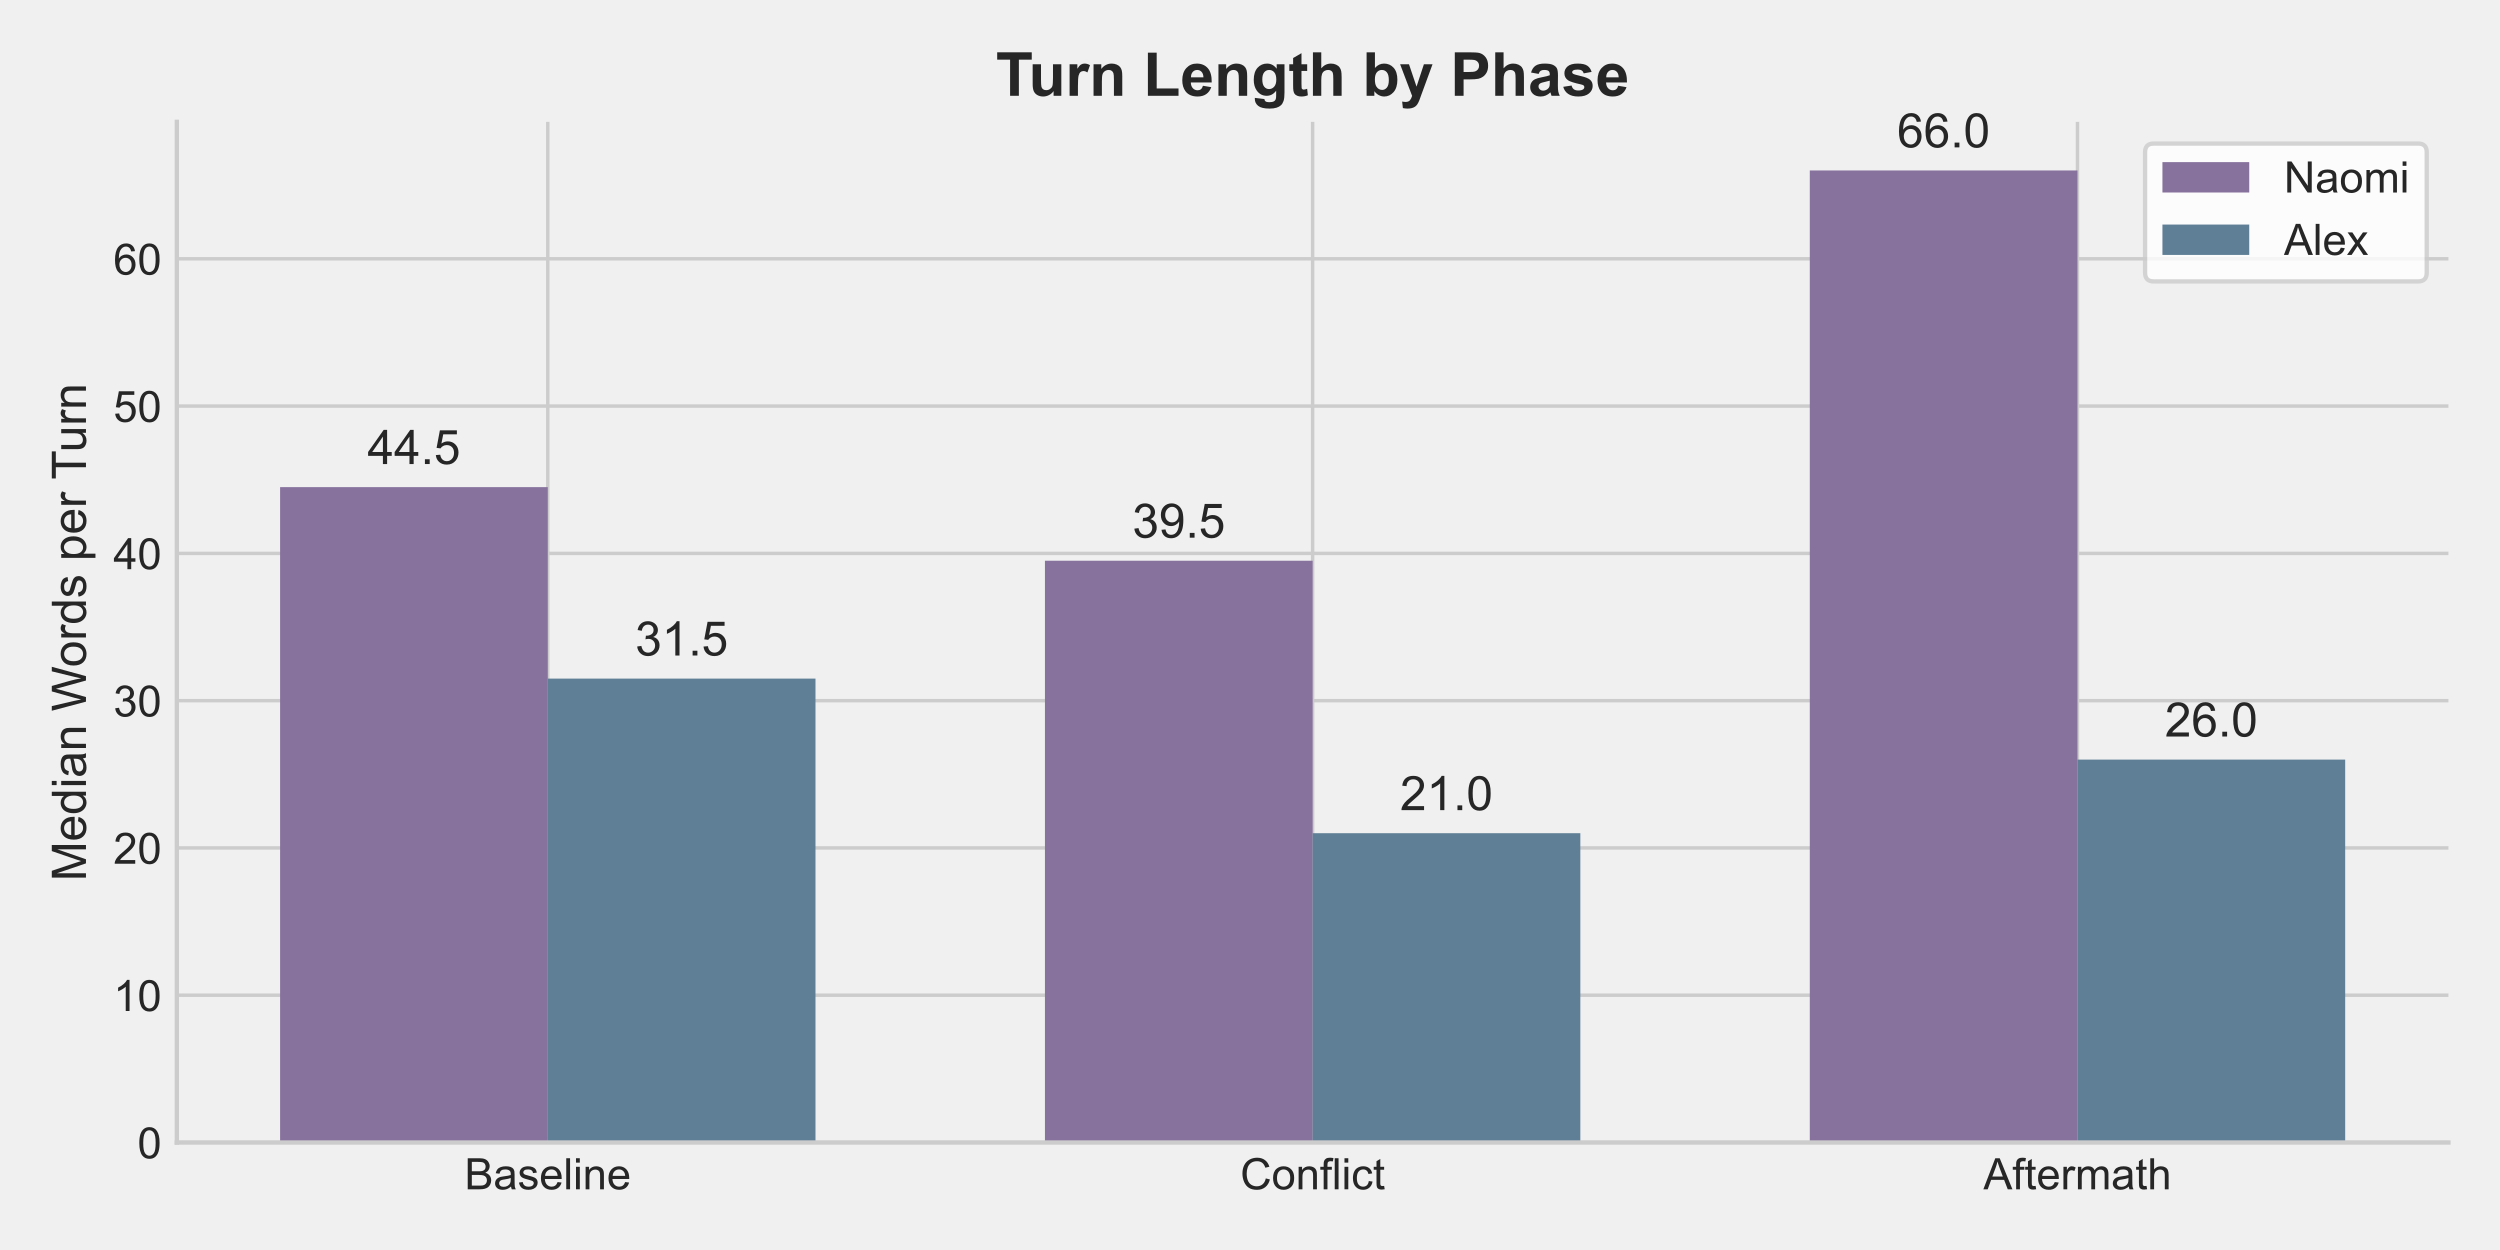
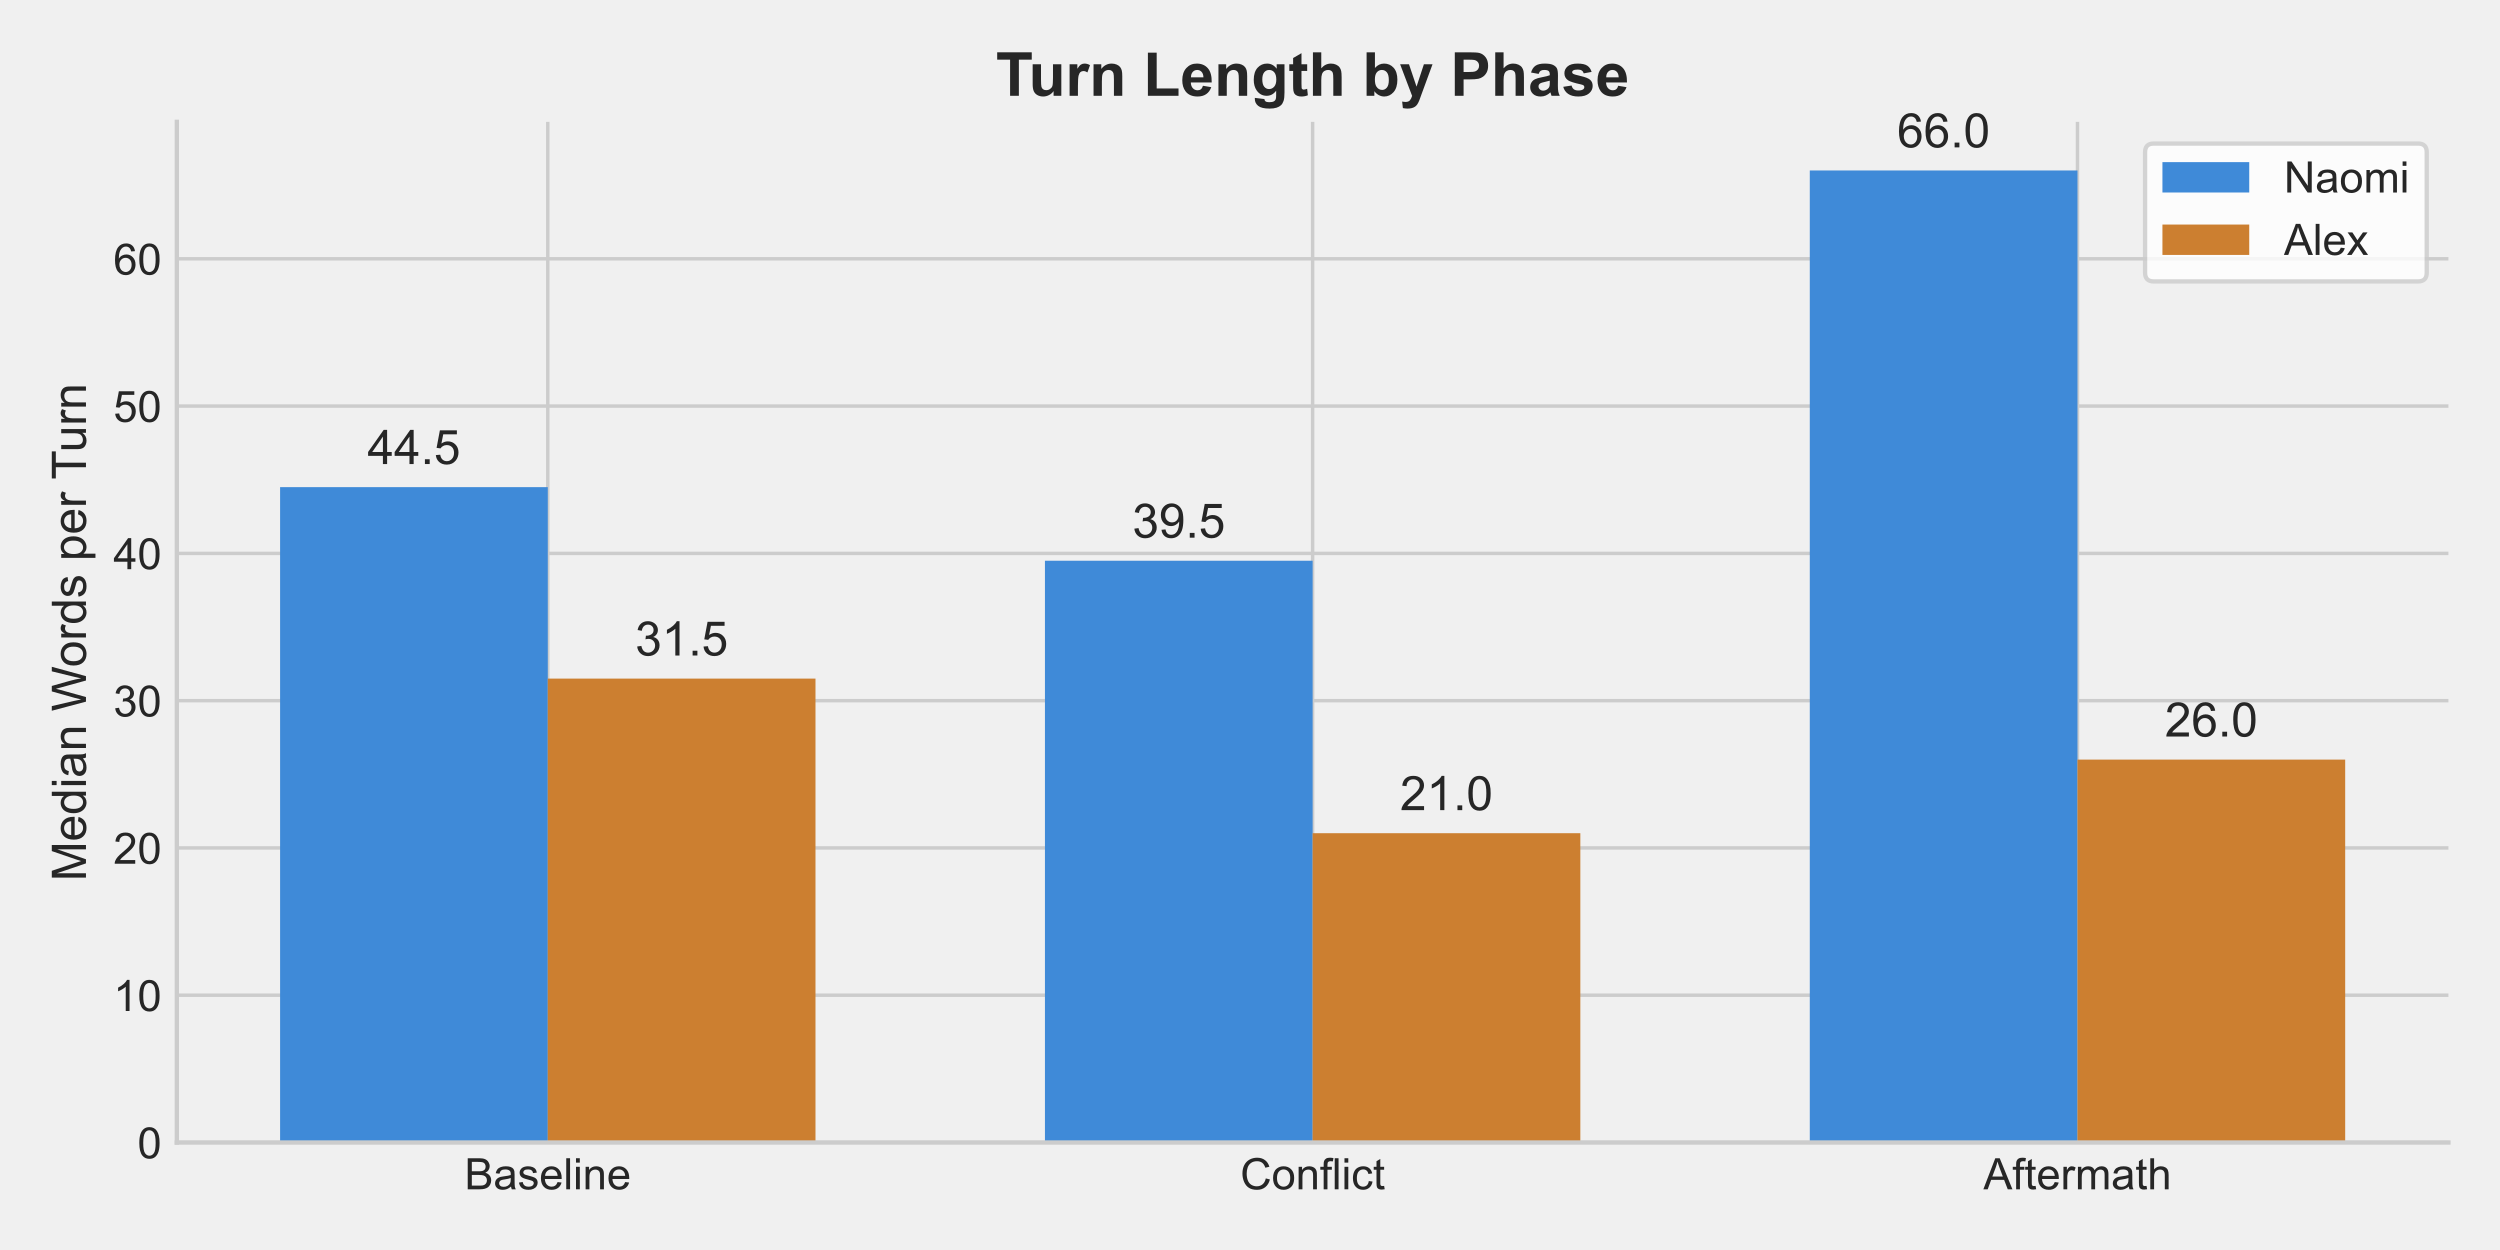
<svg xmlns="http://www.w3.org/2000/svg" xmlns:xlink="http://www.w3.org/1999/xlink" width="576pt" height="288pt" viewBox="0 0 576 288" version="1.1">
  <defs>
    <style type="text/css">*{stroke-linejoin: round; stroke-linecap: butt}</style>
  </defs>
  <g id="figure_1">
    <g id="patch_1">
      <path d="M 0 288  L 576 288  L 576 0  L 0 0  L 0 288  z " style="fill: none" />
    </g>
    <g id="axes_1">
      <g id="patch_2">
        <path d="M 40.743 263.235  L 564.12 263.235  L 564.12 28.072  L 40.743 28.072  L 40.743 263.235  z " style="fill: none" />
      </g>
      <g id="matplotlib.axis_1">
        <g id="xtick_1">
          <g id="line2d_1">
-             <path d="M 126.21 263.235  L 126.21 28.072  " clip-path="url(#pfeb7b951f5)" style="fill: none; stroke: #cccccc; stroke-width: 0.8; stroke-linecap: round" />
+             <path d="M 126.21 263.235  L 126.21 28.072  " clip-path="url(#paf6d014f89)" style="fill: none; stroke: #cccccc; stroke-width: 0.8; stroke-linecap: round" />
          </g>
          <g id="line2d_2" />
          <g id="text_1">
            <g style="fill: #262626" transform="translate(107.0316 274.0155) scale(0.1 -0.1)">
              <defs>
                <path id="ArialMT-25" d="M 469 0  L 469 4581  L 2188 4581  Q 2713 4581 3030 4442  Q 3347 4303 3526 4014  Q 3706 3725 3706 3409  Q 3706 3116 3547 2856  Q 3388 2597 3066 2438  Q 3481 2316 3704 2022  Q 3928 1728 3928 1328  Q 3928 1006 3792 729  Q 3656 453 3456 303  Q 3256 153 2954 76  Q 2653 0 2216 0  L 469 0  z M 1075 2656  L 2066 2656  Q 2469 2656 2644 2709  Q 2875 2778 2992 2937  Q 3109 3097 3109 3338  Q 3109 3566 3000 3739  Q 2891 3913 2687 3977  Q 2484 4041 1991 4041  L 1075 4041  L 1075 2656  z M 1075 541  L 2216 541  Q 2509 541 2628 563  Q 2838 600 2978 687  Q 3119 775 3209 942  Q 3300 1109 3300 1328  Q 3300 1584 3169 1773  Q 3038 1963 2805 2039  Q 2572 2116 2134 2116  L 1075 2116  L 1075 541  z " transform="scale(0.015625)" />
                <path id="ArialMT-44" d="M 2588 409  Q 2275 144 1986 34  Q 1697 -75 1366 -75  Q 819 -75 525 192  Q 231 459 231 875  Q 231 1119 342 1320  Q 453 1522 633 1644  Q 813 1766 1038 1828  Q 1203 1872 1538 1913  Q 2219 1994 2541 2106  Q 2544 2222 2544 2253  Q 2544 2597 2384 2738  Q 2169 2928 1744 2928  Q 1347 2928 1158 2789  Q 969 2650 878 2297  L 328 2372  Q 403 2725 575 2942  Q 747 3159 1072 3276  Q 1397 3394 1825 3394  Q 2250 3394 2515 3294  Q 2781 3194 2906 3042  Q 3031 2891 3081 2659  Q 3109 2516 3109 2141  L 3109 1391  Q 3109 606 3145 398  Q 3181 191 3288 0  L 2700 0  Q 2613 175 2588 409  z M 2541 1666  Q 2234 1541 1622 1453  Q 1275 1403 1131 1340  Q 988 1278 909 1158  Q 831 1038 831 891  Q 831 666 1001 516  Q 1172 366 1500 366  Q 1825 366 2078 508  Q 2331 650 2450 897  Q 2541 1088 2541 1459  L 2541 1666  z " transform="scale(0.015625)" />
                <path id="ArialMT-56" d="M 197 991  L 753 1078  Q 800 744 1014 566  Q 1228 388 1613 388  Q 2000 388 2187 545  Q 2375 703 2375 916  Q 2375 1106 2209 1216  Q 2094 1291 1634 1406  Q 1016 1563 777 1677  Q 538 1791 414 1992  Q 291 2194 291 2438  Q 291 2659 392 2848  Q 494 3038 669 3163  Q 800 3259 1026 3326  Q 1253 3394 1513 3394  Q 1903 3394 2198 3281  Q 2494 3169 2634 2976  Q 2775 2784 2828 2463  L 2278 2388  Q 2241 2644 2061 2787  Q 1881 2931 1553 2931  Q 1166 2931 1000 2803  Q 834 2675 834 2503  Q 834 2394 903 2306  Q 972 2216 1119 2156  Q 1203 2125 1616 2013  Q 2213 1853 2448 1751  Q 2684 1650 2818 1456  Q 2953 1263 2953 975  Q 2953 694 2789 445  Q 2625 197 2315 61  Q 2006 -75 1616 -75  Q 969 -75 630 194  Q 291 463 197 991  z " transform="scale(0.015625)" />
                <path id="ArialMT-48" d="M 2694 1069  L 3275 997  Q 3138 488 2766 206  Q 2394 -75 1816 -75  Q 1088 -75 661 373  Q 234 822 234 1631  Q 234 2469 665 2931  Q 1097 3394 1784 3394  Q 2450 3394 2872 2941  Q 3294 2488 3294 1666  Q 3294 1616 3291 1516  L 816 1516  Q 847 969 1125 678  Q 1403 388 1819 388  Q 2128 388 2347 550  Q 2566 713 2694 1069  z M 847 1978  L 2700 1978  Q 2663 2397 2488 2606  Q 2219 2931 1791 2931  Q 1403 2931 1139 2672  Q 875 2413 847 1978  z " transform="scale(0.015625)" />
                <path id="ArialMT-4f" d="M 409 0  L 409 4581  L 972 4581  L 972 0  L 409 0  z " transform="scale(0.015625)" />
                <path id="ArialMT-4c" d="M 425 3934  L 425 4581  L 988 4581  L 988 3934  L 425 3934  z M 425 0  L 425 3319  L 988 3319  L 988 0  L 425 0  z " transform="scale(0.015625)" />
                <path id="ArialMT-51" d="M 422 0  L 422 3319  L 928 3319  L 928 2847  Q 1294 3394 1984 3394  Q 2284 3394 2536 3286  Q 2788 3178 2913 3003  Q 3038 2828 3088 2588  Q 3119 2431 3119 2041  L 3119 0  L 2556 0  L 2556 2019  Q 2556 2363 2490 2533  Q 2425 2703 2258 2804  Q 2091 2906 1866 2906  Q 1506 2906 1245 2678  Q 984 2450 984 1813  L 984 0  L 422 0  z " transform="scale(0.015625)" />
              </defs>
              <use xlink:href="#ArialMT-25" />
              <use xlink:href="#ArialMT-44" transform="translate(66.70312 0)" />
              <use xlink:href="#ArialMT-56" transform="translate(122.3125 0)" />
              <use xlink:href="#ArialMT-48" transform="translate(172.3125 0)" />
              <use xlink:href="#ArialMT-4f" transform="translate(227.9219 0)" />
              <use xlink:href="#ArialMT-4c" transform="translate(250.1406 0)" />
              <use xlink:href="#ArialMT-51" transform="translate(272.3594 0)" />
              <use xlink:href="#ArialMT-48" transform="translate(327.9688 0)" />
            </g>
          </g>
        </g>
        <g id="xtick_2">
          <g id="line2d_3">
-             <path d="M 302.432 263.235  L 302.432 28.072  " clip-path="url(#pfeb7b951f5)" style="fill: none; stroke: #cccccc; stroke-width: 0.8; stroke-linecap: round" />
+             <path d="M 302.432 263.235  L 302.432 28.072  " clip-path="url(#paf6d014f89)" style="fill: none; stroke: #cccccc; stroke-width: 0.8; stroke-linecap: round" />
          </g>
          <g id="line2d_4" />
          <g id="text_2">
            <g style="fill: #262626" transform="translate(285.7597 274.0155) scale(0.1 -0.1)">
              <defs>
                <path id="ArialMT-26" d="M 3763 1606  L 4369 1453  Q 4178 706 3683 314  Q 3188 -78 2472 -78  Q 1731 -78 1267 223  Q 803 525 561 1097  Q 319 1669 319 2325  Q 319 3041 592 3573  Q 866 4106 1370 4382  Q 1875 4659 2481 4659  Q 3169 4659 3637 4309  Q 4106 3959 4291 3325  L 3694 3184  Q 3534 3684 3231 3912  Q 2928 4141 2469 4141  Q 1941 4141 1586 3887  Q 1231 3634 1087 3207  Q 944 2781 944 2328  Q 944 1744 1114 1308  Q 1284 872 1643 656  Q 2003 441 2422 441  Q 2931 441 3284 734  Q 3638 1028 3763 1606  z " transform="scale(0.015625)" />
                <path id="ArialMT-52" d="M 213 1659  Q 213 2581 725 3025  Q 1153 3394 1769 3394  Q 2453 3394 2887 2945  Q 3322 2497 3322 1706  Q 3322 1066 3130 698  Q 2938 331 2570 128  Q 2203 -75 1769 -75  Q 1072 -75 642 372  Q 213 819 213 1659  z M 791 1659  Q 791 1022 1069 705  Q 1347 388 1769 388  Q 2188 388 2466 706  Q 2744 1025 2744 1678  Q 2744 2294 2464 2611  Q 2184 2928 1769 2928  Q 1347 2928 1069 2612  Q 791 2297 791 1659  z " transform="scale(0.015625)" />
                <path id="ArialMT-49" d="M 556 0  L 556 2881  L 59 2881  L 59 3319  L 556 3319  L 556 3672  Q 556 4006 616 4169  Q 697 4388 901 4523  Q 1106 4659 1475 4659  Q 1713 4659 2000 4603  L 1916 4113  Q 1741 4144 1584 4144  Q 1328 4144 1222 4034  Q 1116 3925 1116 3625  L 1116 3319  L 1763 3319  L 1763 2881  L 1116 2881  L 1116 0  L 556 0  z " transform="scale(0.015625)" />
                <path id="ArialMT-46" d="M 2588 1216  L 3141 1144  Q 3050 572 2676 248  Q 2303 -75 1759 -75  Q 1078 -75 664 370  Q 250 816 250 1647  Q 250 2184 428 2587  Q 606 2991 970 3192  Q 1334 3394 1763 3394  Q 2303 3394 2647 3120  Q 2991 2847 3088 2344  L 2541 2259  Q 2463 2594 2264 2762  Q 2066 2931 1784 2931  Q 1359 2931 1093 2626  Q 828 2322 828 1663  Q 828 994 1084 691  Q 1341 388 1753 388  Q 2084 388 2306 591  Q 2528 794 2588 1216  z " transform="scale(0.015625)" />
                <path id="ArialMT-57" d="M 1650 503  L 1731 6  Q 1494 -44 1306 -44  Q 1000 -44 831 53  Q 663 150 594 308  Q 525 466 525 972  L 525 2881  L 113 2881  L 113 3319  L 525 3319  L 525 4141  L 1084 4478  L 1084 3319  L 1650 3319  L 1650 2881  L 1084 2881  L 1084 941  Q 1084 700 1114 631  Q 1144 563 1211 522  Q 1278 481 1403 481  Q 1497 481 1650 503  z " transform="scale(0.015625)" />
              </defs>
              <use xlink:href="#ArialMT-26" />
              <use xlink:href="#ArialMT-52" transform="translate(72.21875 0)" />
              <use xlink:href="#ArialMT-51" transform="translate(127.8281 0)" />
              <use xlink:href="#ArialMT-49" transform="translate(183.4375 0)" />
              <use xlink:href="#ArialMT-4f" transform="translate(211.2188 0)" />
              <use xlink:href="#ArialMT-4c" transform="translate(233.4375 0)" />
              <use xlink:href="#ArialMT-46" transform="translate(255.6562 0)" />
              <use xlink:href="#ArialMT-57" transform="translate(305.6562 0)" />
            </g>
          </g>
        </g>
        <g id="xtick_3">
          <g id="line2d_5">
-             <path d="M 478.653 263.235  L 478.653 28.072  " clip-path="url(#pfeb7b951f5)" style="fill: none; stroke: #cccccc; stroke-width: 0.8; stroke-linecap: round" />
+             <path d="M 478.653 263.235  L 478.653 28.072  " clip-path="url(#paf6d014f89)" style="fill: none; stroke: #cccccc; stroke-width: 0.8; stroke-linecap: round" />
          </g>
          <g id="line2d_6" />
          <g id="text_3">
            <g style="fill: #262626" transform="translate(456.9793 274.0155) scale(0.1 -0.1)">
              <defs>
                <path id="ArialMT-24" d="M -9 0  L 1750 4581  L 2403 4581  L 4278 0  L 3588 0  L 3053 1388  L 1138 1388  L 634 0  L -9 0  z M 1313 1881  L 2866 1881  L 2388 3150  Q 2169 3728 2063 4100  Q 1975 3659 1816 3225  L 1313 1881  z " transform="scale(0.015625)" />
                <path id="ArialMT-55" d="M 416 0  L 416 3319  L 922 3319  L 922 2816  Q 1116 3169 1280 3281  Q 1444 3394 1641 3394  Q 1925 3394 2219 3213  L 2025 2691  Q 1819 2813 1613 2813  Q 1428 2813 1281 2702  Q 1134 2591 1072 2394  Q 978 2094 978 1738  L 978 0  L 416 0  z " transform="scale(0.015625)" />
                <path id="ArialMT-50" d="M 422 0  L 422 3319  L 925 3319  L 925 2853  Q 1081 3097 1340 3245  Q 1600 3394 1931 3394  Q 2300 3394 2536 3241  Q 2772 3088 2869 2813  Q 3263 3394 3894 3394  Q 4388 3394 4653 3120  Q 4919 2847 4919 2278  L 4919 0  L 4359 0  L 4359 2091  Q 4359 2428 4304 2576  Q 4250 2725 4106 2815  Q 3963 2906 3769 2906  Q 3419 2906 3187 2673  Q 2956 2441 2956 1928  L 2956 0  L 2394 0  L 2394 2156  Q 2394 2531 2256 2718  Q 2119 2906 1806 2906  Q 1569 2906 1367 2781  Q 1166 2656 1075 2415  Q 984 2175 984 1722  L 984 0  L 422 0  z " transform="scale(0.015625)" />
                <path id="ArialMT-4b" d="M 422 0  L 422 4581  L 984 4581  L 984 2938  Q 1378 3394 1978 3394  Q 2347 3394 2619 3248  Q 2891 3103 3008 2847  Q 3125 2591 3125 2103  L 3125 0  L 2563 0  L 2563 2103  Q 2563 2525 2380 2717  Q 2197 2909 1863 2909  Q 1613 2909 1392 2779  Q 1172 2650 1078 2428  Q 984 2206 984 1816  L 984 0  L 422 0  z " transform="scale(0.015625)" />
              </defs>
              <use xlink:href="#ArialMT-24" />
              <use xlink:href="#ArialMT-49" transform="translate(66.70312 0)" />
              <use xlink:href="#ArialMT-57" transform="translate(94.48438 0)" />
              <use xlink:href="#ArialMT-48" transform="translate(122.2656 0)" />
              <use xlink:href="#ArialMT-55" transform="translate(177.875 0)" />
              <use xlink:href="#ArialMT-50" transform="translate(211.1719 0)" />
              <use xlink:href="#ArialMT-44" transform="translate(294.4688 0)" />
              <use xlink:href="#ArialMT-57" transform="translate(350.0781 0)" />
              <use xlink:href="#ArialMT-4b" transform="translate(377.8594 0)" />
            </g>
          </g>
        </g>
      </g>
      <g id="matplotlib.axis_2">
        <g id="ytick_1">
          <g id="line2d_7">
-             <path d="M 40.743 263.235  L 564.12 263.235  " clip-path="url(#pfeb7b951f5)" style="fill: none; stroke: #cccccc; stroke-width: 0.8; stroke-linecap: round" />
+             <path d="M 40.743 263.235  L 564.12 263.235  " clip-path="url(#paf6d014f89)" style="fill: none; stroke: #cccccc; stroke-width: 0.8; stroke-linecap: round" />
          </g>
          <g id="line2d_8" />
          <g id="text_4">
            <g style="fill: #262626" transform="translate(31.6823 266.8754) scale(0.1 -0.1)">
              <defs>
                <path id="ArialMT-13" d="M 266 2259  Q 266 3072 433 3567  Q 600 4063 929 4331  Q 1259 4600 1759 4600  Q 2128 4600 2406 4451  Q 2684 4303 2865 4023  Q 3047 3744 3150 3342  Q 3253 2941 3253 2259  Q 3253 1453 3087 958  Q 2922 463 2592 192  Q 2263 -78 1759 -78  Q 1097 -78 719 397  Q 266 969 266 2259  z M 844 2259  Q 844 1131 1108 757  Q 1372 384 1759 384  Q 2147 384 2411 759  Q 2675 1134 2675 2259  Q 2675 3391 2411 3762  Q 2147 4134 1753 4134  Q 1366 4134 1134 3806  Q 844 3388 844 2259  z " transform="scale(0.015625)" />
              </defs>
              <use xlink:href="#ArialMT-13" />
            </g>
          </g>
        </g>
        <g id="ytick_2">
          <g id="line2d_9">
-             <path d="M 40.743 229.301  L 564.12 229.301  " clip-path="url(#pfeb7b951f5)" style="fill: none; stroke: #cccccc; stroke-width: 0.8; stroke-linecap: round" />
+             <path d="M 40.743 229.301  L 564.12 229.301  " clip-path="url(#paf6d014f89)" style="fill: none; stroke: #cccccc; stroke-width: 0.8; stroke-linecap: round" />
          </g>
          <g id="line2d_10" />
          <g id="text_5">
            <g style="fill: #262626" transform="translate(26.12137 232.9413) scale(0.1 -0.1)">
              <defs>
                <path id="ArialMT-14" d="M 2384 0  L 1822 0  L 1822 3584  Q 1619 3391 1289 3197  Q 959 3003 697 2906  L 697 3450  Q 1169 3672 1522 3987  Q 1875 4303 2022 4600  L 2384 4600  L 2384 0  z " transform="scale(0.015625)" />
              </defs>
              <use xlink:href="#ArialMT-14" />
              <use xlink:href="#ArialMT-13" transform="translate(55.60938 0)" />
            </g>
          </g>
        </g>
        <g id="ytick_3">
          <g id="line2d_11">
-             <path d="M 40.743 195.367  L 564.12 195.367  " clip-path="url(#pfeb7b951f5)" style="fill: none; stroke: #cccccc; stroke-width: 0.8; stroke-linecap: round" />
+             <path d="M 40.743 195.367  L 564.12 195.367  " clip-path="url(#paf6d014f89)" style="fill: none; stroke: #cccccc; stroke-width: 0.8; stroke-linecap: round" />
          </g>
          <g id="line2d_12" />
          <g id="text_6">
            <g style="fill: #262626" transform="translate(26.12137 199.0073) scale(0.1 -0.1)">
              <defs>
                <path id="ArialMT-15" d="M 3222 541  L 3222 0  L 194 0  Q 188 203 259 391  Q 375 700 629 1000  Q 884 1300 1366 1694  Q 2113 2306 2375 2664  Q 2638 3022 2638 3341  Q 2638 3675 2398 3904  Q 2159 4134 1775 4134  Q 1369 4134 1125 3890  Q 881 3647 878 3216  L 300 3275  Q 359 3922 746 4261  Q 1134 4600 1788 4600  Q 2447 4600 2831 4234  Q 3216 3869 3216 3328  Q 3216 3053 3103 2787  Q 2991 2522 2730 2228  Q 2469 1934 1863 1422  Q 1356 997 1212 845  Q 1069 694 975 541  L 3222 541  z " transform="scale(0.015625)" />
              </defs>
              <use xlink:href="#ArialMT-15" />
              <use xlink:href="#ArialMT-13" transform="translate(55.60938 0)" />
            </g>
          </g>
        </g>
        <g id="ytick_4">
          <g id="line2d_13">
-             <path d="M 40.743 161.433  L 564.12 161.433  " clip-path="url(#pfeb7b951f5)" style="fill: none; stroke: #cccccc; stroke-width: 0.8; stroke-linecap: round" />
+             <path d="M 40.743 161.433  L 564.12 161.433  " clip-path="url(#paf6d014f89)" style="fill: none; stroke: #cccccc; stroke-width: 0.8; stroke-linecap: round" />
          </g>
          <g id="line2d_14" />
          <g id="text_7">
            <g style="fill: #262626" transform="translate(26.12137 165.0733) scale(0.1 -0.1)">
              <defs>
                <path id="ArialMT-16" d="M 269 1209  L 831 1284  Q 928 806 1161 595  Q 1394 384 1728 384  Q 2125 384 2398 659  Q 2672 934 2672 1341  Q 2672 1728 2419 1979  Q 2166 2231 1775 2231  Q 1616 2231 1378 2169  L 1441 2663  Q 1497 2656 1531 2656  Q 1891 2656 2178 2843  Q 2466 3031 2466 3422  Q 2466 3731 2256 3934  Q 2047 4138 1716 4138  Q 1388 4138 1169 3931  Q 950 3725 888 3313  L 325 3413  Q 428 3978 793 4289  Q 1159 4600 1703 4600  Q 2078 4600 2393 4439  Q 2709 4278 2876 4000  Q 3044 3722 3044 3409  Q 3044 3113 2884 2869  Q 2725 2625 2413 2481  Q 2819 2388 3044 2092  Q 3269 1797 3269 1353  Q 3269 753 2831 336  Q 2394 -81 1725 -81  Q 1122 -81 723 278  Q 325 638 269 1209  z " transform="scale(0.015625)" />
              </defs>
              <use xlink:href="#ArialMT-16" />
              <use xlink:href="#ArialMT-13" transform="translate(55.60938 0)" />
            </g>
          </g>
        </g>
        <g id="ytick_5">
          <g id="line2d_15">
-             <path d="M 40.743 127.499  L 564.12 127.499  " clip-path="url(#pfeb7b951f5)" style="fill: none; stroke: #cccccc; stroke-width: 0.8; stroke-linecap: round" />
+             <path d="M 40.743 127.499  L 564.12 127.499  " clip-path="url(#paf6d014f89)" style="fill: none; stroke: #cccccc; stroke-width: 0.8; stroke-linecap: round" />
          </g>
          <g id="line2d_16" />
          <g id="text_8">
            <g style="fill: #262626" transform="translate(26.12137 131.1392) scale(0.1 -0.1)">
              <defs>
                <path id="ArialMT-17" d="M 2069 0  L 2069 1097  L 81 1097  L 81 1613  L 2172 4581  L 2631 4581  L 2631 1613  L 3250 1613  L 3250 1097  L 2631 1097  L 2631 0  L 2069 0  z M 2069 1613  L 2069 3678  L 634 1613  L 2069 1613  z " transform="scale(0.015625)" />
              </defs>
              <use xlink:href="#ArialMT-17" />
              <use xlink:href="#ArialMT-13" transform="translate(55.60938 0)" />
            </g>
          </g>
        </g>
        <g id="ytick_6">
          <g id="line2d_17">
-             <path d="M 40.743 93.565  L 564.12 93.565  " clip-path="url(#pfeb7b951f5)" style="fill: none; stroke: #cccccc; stroke-width: 0.8; stroke-linecap: round" />
+             <path d="M 40.743 93.565  L 564.12 93.565  " clip-path="url(#paf6d014f89)" style="fill: none; stroke: #cccccc; stroke-width: 0.8; stroke-linecap: round" />
          </g>
          <g id="line2d_18" />
          <g id="text_9">
            <g style="fill: #262626" transform="translate(26.12137 97.2052) scale(0.1 -0.1)">
              <defs>
                <path id="ArialMT-18" d="M 266 1200  L 856 1250  Q 922 819 1161 601  Q 1400 384 1738 384  Q 2144 384 2425 690  Q 2706 997 2706 1503  Q 2706 1984 2436 2262  Q 2166 2541 1728 2541  Q 1456 2541 1237 2417  Q 1019 2294 894 2097  L 366 2166  L 809 4519  L 3088 4519  L 3088 3981  L 1259 3981  L 1013 2750  Q 1425 3038 1878 3038  Q 2478 3038 2890 2622  Q 3303 2206 3303 1553  Q 3303 931 2941 478  Q 2500 -78 1738 -78  Q 1113 -78 717 272  Q 322 622 266 1200  z " transform="scale(0.015625)" />
              </defs>
              <use xlink:href="#ArialMT-18" />
              <use xlink:href="#ArialMT-13" transform="translate(55.60938 0)" />
            </g>
          </g>
        </g>
        <g id="ytick_7">
          <g id="line2d_19">
-             <path d="M 40.743 59.631  L 564.12 59.631  " clip-path="url(#pfeb7b951f5)" style="fill: none; stroke: #cccccc; stroke-width: 0.8; stroke-linecap: round" />
+             <path d="M 40.743 59.631  L 564.12 59.631  " clip-path="url(#paf6d014f89)" style="fill: none; stroke: #cccccc; stroke-width: 0.8; stroke-linecap: round" />
          </g>
          <g id="line2d_20" />
          <g id="text_10">
            <g style="fill: #262626" transform="translate(26.12137 63.27117) scale(0.1 -0.1)">
              <defs>
                <path id="ArialMT-19" d="M 3184 3459  L 2625 3416  Q 2550 3747 2413 3897  Q 2184 4138 1850 4138  Q 1581 4138 1378 3988  Q 1113 3794 959 3422  Q 806 3050 800 2363  Q 1003 2672 1297 2822  Q 1591 2972 1913 2972  Q 2475 2972 2870 2558  Q 3266 2144 3266 1488  Q 3266 1056 3080 686  Q 2894 316 2569 119  Q 2244 -78 1831 -78  Q 1128 -78 684 439  Q 241 956 241 2144  Q 241 3472 731 4075  Q 1159 4600 1884 4600  Q 2425 4600 2770 4297  Q 3116 3994 3184 3459  z M 888 1484  Q 888 1194 1011 928  Q 1134 663 1356 523  Q 1578 384 1822 384  Q 2178 384 2434 671  Q 2691 959 2691 1453  Q 2691 1928 2437 2201  Q 2184 2475 1800 2475  Q 1419 2475 1153 2201  Q 888 1928 888 1484  z " transform="scale(0.015625)" />
              </defs>
              <use xlink:href="#ArialMT-19" />
              <use xlink:href="#ArialMT-13" transform="translate(55.60938 0)" />
            </g>
          </g>
        </g>
        <g id="text_11">
          <g style="fill: #262626" transform="translate(19.80643 203.0179) rotate(-90) scale(0.11 -0.11)">
            <defs>
              <path id="ArialMT-30" d="M 475 0  L 475 4581  L 1388 4581  L 2472 1338  Q 2622 884 2691 659  Q 2769 909 2934 1394  L 4031 4581  L 4847 4581  L 4847 0  L 4263 0  L 4263 3834  L 2931 0  L 2384 0  L 1059 3900  L 1059 0  L 475 0  z " transform="scale(0.015625)" />
              <path id="ArialMT-47" d="M 2575 0  L 2575 419  Q 2259 -75 1647 -75  Q 1250 -75 917 144  Q 584 363 401 755  Q 219 1147 219 1656  Q 219 2153 384 2558  Q 550 2963 881 3178  Q 1213 3394 1622 3394  Q 1922 3394 2156 3267  Q 2391 3141 2538 2938  L 2538 4581  L 3097 4581  L 3097 0  L 2575 0  z M 797 1656  Q 797 1019 1065 703  Q 1334 388 1700 388  Q 2069 388 2326 689  Q 2584 991 2584 1609  Q 2584 2291 2321 2609  Q 2059 2928 1675 2928  Q 1300 2928 1048 2622  Q 797 2316 797 1656  z " transform="scale(0.015625)" />
              <path id="ArialMT-3" transform="scale(0.015625)" />
              <path id="ArialMT-3a" d="M 1294 0  L 78 4581  L 700 4581  L 1397 1578  Q 1509 1106 1591 641  Q 1766 1375 1797 1488  L 2669 4581  L 3400 4581  L 4056 2263  Q 4303 1400 4413 641  Q 4500 1075 4641 1638  L 5359 4581  L 5969 4581  L 4713 0  L 4128 0  L 3163 3491  Q 3041 3928 3019 4028  Q 2947 3713 2884 3491  L 1913 0  L 1294 0  z " transform="scale(0.015625)" />
              <path id="ArialMT-53" d="M 422 -1272  L 422 3319  L 934 3319  L 934 2888  Q 1116 3141 1344 3267  Q 1572 3394 1897 3394  Q 2322 3394 2647 3175  Q 2972 2956 3137 2557  Q 3303 2159 3303 1684  Q 3303 1175 3120 767  Q 2938 359 2589 142  Q 2241 -75 1856 -75  Q 1575 -75 1351 44  Q 1128 163 984 344  L 984 -1272  L 422 -1272  z M 931 1641  Q 931 1000 1190 694  Q 1450 388 1819 388  Q 2194 388 2461 705  Q 2728 1022 2728 1688  Q 2728 2322 2467 2637  Q 2206 2953 1844 2953  Q 1484 2953 1207 2617  Q 931 2281 931 1641  z " transform="scale(0.015625)" />
              <path id="ArialMT-37" d="M 1659 0  L 1659 4041  L 150 4041  L 150 4581  L 3781 4581  L 3781 4041  L 2266 4041  L 2266 0  L 1659 0  z " transform="scale(0.015625)" />
              <path id="ArialMT-58" d="M 2597 0  L 2597 488  Q 2209 -75 1544 -75  Q 1250 -75 995 37  Q 741 150 617 320  Q 494 491 444 738  Q 409 903 409 1263  L 409 3319  L 972 3319  L 972 1478  Q 972 1038 1006 884  Q 1059 663 1231 536  Q 1403 409 1656 409  Q 1909 409 2131 539  Q 2353 669 2445 892  Q 2538 1116 2538 1541  L 2538 3319  L 3100 3319  L 3100 0  L 2597 0  z " transform="scale(0.015625)" />
            </defs>
            <use xlink:href="#ArialMT-30" />
            <use xlink:href="#ArialMT-48" transform="translate(83.29688 0)" />
            <use xlink:href="#ArialMT-47" transform="translate(138.9062 0)" />
            <use xlink:href="#ArialMT-4c" transform="translate(194.5156 0)" />
            <use xlink:href="#ArialMT-44" transform="translate(216.7344 0)" />
            <use xlink:href="#ArialMT-51" transform="translate(272.3438 0)" />
            <use xlink:href="#ArialMT-3" transform="translate(327.9531 0)" />
            <use xlink:href="#ArialMT-3a" transform="translate(355.7344 0)" />
            <use xlink:href="#ArialMT-52" transform="translate(448.3125 0)" />
            <use xlink:href="#ArialMT-55" transform="translate(503.9219 0)" />
            <use xlink:href="#ArialMT-47" transform="translate(537.2188 0)" />
            <use xlink:href="#ArialMT-56" transform="translate(592.8281 0)" />
            <use xlink:href="#ArialMT-3" transform="translate(642.8281 0)" />
            <use xlink:href="#ArialMT-53" transform="translate(670.6094 0)" />
            <use xlink:href="#ArialMT-48" transform="translate(726.2188 0)" />
            <use xlink:href="#ArialMT-55" transform="translate(781.8281 0)" />
            <use xlink:href="#ArialMT-3" transform="translate(815.125 0)" />
            <use xlink:href="#ArialMT-37" transform="translate(841.0938 0)" />
            <use xlink:href="#ArialMT-58" transform="translate(898.4688 0)" />
            <use xlink:href="#ArialMT-55" transform="translate(954.0781 0)" />
            <use xlink:href="#ArialMT-51" transform="translate(987.375 0)" />
          </g>
        </g>
      </g>
      <g id="patch_3">
-         <path d="M 64.533 263.235  L 126.21 263.235  L 126.21 112.229  L 64.533 112.229  z " clip-path="url(#pfeb7b951f5)" style="fill: #87719d" />
+         <path d="M 64.533 263.235  L 126.21 263.235  L 126.21 112.229  L 64.533 112.229  z " clip-path="url(#paf6d014f89)" style="fill: #3f8ad8" />
      </g>
      <g id="patch_4">
-         <path d="M 240.754 263.235  L 302.432 263.235  L 302.432 129.196  L 240.754 129.196  z " clip-path="url(#pfeb7b951f5)" style="fill: #87719d" />
+         <path d="M 240.754 263.235  L 302.432 263.235  L 302.432 129.196  L 240.754 129.196  z " clip-path="url(#paf6d014f89)" style="fill: #3f8ad8" />
      </g>
      <g id="patch_5">
-         <path d="M 416.975 263.235  L 478.653 263.235  L 478.653 39.271  L 416.975 39.271  z " clip-path="url(#pfeb7b951f5)" style="fill: #87719d" />
+         <path d="M 416.975 263.235  L 478.653 263.235  L 478.653 39.271  L 416.975 39.271  z " clip-path="url(#paf6d014f89)" style="fill: #3f8ad8" />
      </g>
      <g id="patch_6">
-         <path d="M 126.21 263.235  L 187.888 263.235  L 187.888 156.343  L 126.21 156.343  z " clip-path="url(#pfeb7b951f5)" style="fill: #5f7f96" />
+         <path d="M 126.21 263.235  L 187.888 263.235  L 187.888 156.343  L 126.21 156.343  z " clip-path="url(#paf6d014f89)" style="fill: #cc7f30" />
      </g>
      <g id="patch_7">
-         <path d="M 302.432 263.235  L 364.109 263.235  L 364.109 191.974  L 302.432 191.974  z " clip-path="url(#pfeb7b951f5)" style="fill: #5f7f96" />
+         <path d="M 302.432 263.235  L 364.109 263.235  L 364.109 191.974  L 302.432 191.974  z " clip-path="url(#paf6d014f89)" style="fill: #cc7f30" />
      </g>
      <g id="patch_8">
-         <path d="M 478.653 263.235  L 540.33 263.235  L 540.33 175.007  L 478.653 175.007  z " clip-path="url(#pfeb7b951f5)" style="fill: #5f7f96" />
+         <path d="M 478.653 263.235  L 540.33 263.235  L 540.33 175.007  L 478.653 175.007  z " clip-path="url(#paf6d014f89)" style="fill: #cc7f30" />
      </g>
      <g id="patch_9">
        <path d="M 40.743 263.235  L 40.743 28.072  " style="fill: none; stroke: #cccccc; stroke-linejoin: miter; stroke-linecap: square" />
      </g>
      <g id="patch_10">
        <path d="M 40.743 263.235  L 564.12 263.235  " style="fill: none; stroke: #cccccc; stroke-linejoin: miter; stroke-linecap: square" />
      </g>
      <g id="text_12">
        <g style="fill: #262626" transform="translate(84.66828 106.9138) scale(0.11 -0.11)">
          <defs>
            <path id="ArialMT-11" d="M 581 0  L 581 641  L 1222 641  L 1222 0  L 581 0  z " transform="scale(0.015625)" />
          </defs>
          <use xlink:href="#ArialMT-17" />
          <use xlink:href="#ArialMT-17" transform="translate(55.60938 0)" />
          <use xlink:href="#ArialMT-11" transform="translate(111.2188 0)" />
          <use xlink:href="#ArialMT-18" transform="translate(139 0)" />
        </g>
      </g>
      <g id="text_13">
        <g style="fill: #262626" transform="translate(260.8894 123.8809) scale(0.11 -0.11)">
          <defs>
            <path id="ArialMT-1c" d="M 350 1059  L 891 1109  Q 959 728 1153 556  Q 1347 384 1650 384  Q 1909 384 2104 503  Q 2300 622 2425 820  Q 2550 1019 2634 1356  Q 2719 1694 2719 2044  Q 2719 2081 2716 2156  Q 2547 1888 2255 1720  Q 1963 1553 1622 1553  Q 1053 1553 659 1965  Q 266 2378 266 3053  Q 266 3750 677 4175  Q 1088 4600 1706 4600  Q 2153 4600 2523 4359  Q 2894 4119 3086 3673  Q 3278 3228 3278 2384  Q 3278 1506 3087 986  Q 2897 466 2520 194  Q 2144 -78 1638 -78  Q 1100 -78 759 220  Q 419 519 350 1059  z M 2653 3081  Q 2653 3566 2395 3850  Q 2138 4134 1775 4134  Q 1400 4134 1122 3828  Q 844 3522 844 3034  Q 844 2597 1108 2323  Q 1372 2050 1759 2050  Q 2150 2050 2401 2323  Q 2653 2597 2653 3081  z " transform="scale(0.015625)" />
          </defs>
          <use xlink:href="#ArialMT-16" />
          <use xlink:href="#ArialMT-1c" transform="translate(55.60938 0)" />
          <use xlink:href="#ArialMT-11" transform="translate(111.2188 0)" />
          <use xlink:href="#ArialMT-18" transform="translate(139 0)" />
        </g>
      </g>
      <g id="text_14">
        <g style="fill: #262626" transform="translate(437.1105 33.95567) scale(0.11 -0.11)">
          <use xlink:href="#ArialMT-19" />
          <use xlink:href="#ArialMT-19" transform="translate(55.60938 0)" />
          <use xlink:href="#ArialMT-11" transform="translate(111.2188 0)" />
          <use xlink:href="#ArialMT-13" transform="translate(139 0)" />
        </g>
      </g>
      <g id="text_15">
        <g style="fill: #262626" transform="translate(146.3457 151.0281) scale(0.11 -0.11)">
          <use xlink:href="#ArialMT-16" />
          <use xlink:href="#ArialMT-14" transform="translate(55.60938 0)" />
          <use xlink:href="#ArialMT-11" transform="translate(111.2188 0)" />
          <use xlink:href="#ArialMT-18" transform="translate(139 0)" />
        </g>
      </g>
      <g id="text_16">
        <g style="fill: #262626" transform="translate(322.5668 186.6588) scale(0.11 -0.11)">
          <use xlink:href="#ArialMT-15" />
          <use xlink:href="#ArialMT-14" transform="translate(55.60938 0)" />
          <use xlink:href="#ArialMT-11" transform="translate(111.2188 0)" />
          <use xlink:href="#ArialMT-13" transform="translate(139 0)" />
        </g>
      </g>
      <g id="text_17">
        <g style="fill: #262626" transform="translate(498.7879 169.6918) scale(0.11 -0.11)">
          <use xlink:href="#ArialMT-15" />
          <use xlink:href="#ArialMT-19" transform="translate(55.60938 0)" />
          <use xlink:href="#ArialMT-11" transform="translate(111.2188 0)" />
          <use xlink:href="#ArialMT-13" transform="translate(139 0)" />
        </g>
      </g>
      <g id="text_18">
        <g style="fill: #262626" transform="translate(229.4501 22.07238) scale(0.14 -0.14)">
          <defs>
            <path id="Arial-BoldMT-37" d="M 1497 0  L 1497 3806  L 138 3806  L 138 4581  L 3778 4581  L 3778 3806  L 2422 3806  L 2422 0  L 1497 0  z " transform="scale(0.015625)" />
            <path id="Arial-BoldMT-58" d="M 2644 0  L 2644 497  Q 2463 231 2167 78  Q 1872 -75 1544 -75  Q 1209 -75 943 72  Q 678 219 559 484  Q 441 750 441 1219  L 441 3319  L 1319 3319  L 1319 1794  Q 1319 1094 1367 936  Q 1416 778 1544 686  Q 1672 594 1869 594  Q 2094 594 2272 717  Q 2450 841 2515 1023  Q 2581 1206 2581 1919  L 2581 3319  L 3459 3319  L 3459 0  L 2644 0  z " transform="scale(0.015625)" />
            <path id="Arial-BoldMT-55" d="M 1300 0  L 422 0  L 422 3319  L 1238 3319  L 1238 2847  Q 1447 3181 1614 3287  Q 1781 3394 1994 3394  Q 2294 3394 2572 3228  L 2300 2463  Q 2078 2606 1888 2606  Q 1703 2606 1575 2504  Q 1447 2403 1373 2137  Q 1300 1872 1300 1025  L 1300 0  z " transform="scale(0.015625)" />
            <path id="Arial-BoldMT-51" d="M 3478 0  L 2600 0  L 2600 1694  Q 2600 2231 2544 2389  Q 2488 2547 2361 2634  Q 2234 2722 2056 2722  Q 1828 2722 1647 2597  Q 1466 2472 1398 2265  Q 1331 2059 1331 1503  L 1331 0  L 453 0  L 453 3319  L 1269 3319  L 1269 2831  Q 1703 3394 2363 3394  Q 2653 3394 2893 3289  Q 3134 3184 3257 3021  Q 3381 2859 3429 2653  Q 3478 2447 3478 2063  L 3478 0  z " transform="scale(0.015625)" />
            <path id="Arial-BoldMT-3" transform="scale(0.015625)" />
            <path id="Arial-BoldMT-2f" d="M 491 0  L 491 4544  L 1416 4544  L 1416 772  L 3716 772  L 3716 0  L 491 0  z " transform="scale(0.015625)" />
            <path id="Arial-BoldMT-48" d="M 2381 1056  L 3256 909  Q 3088 428 2723 176  Q 2359 -75 1813 -75  Q 947 -75 531 491  Q 203 944 203 1634  Q 203 2459 634 2926  Q 1066 3394 1725 3394  Q 2466 3394 2894 2905  Q 3322 2416 3303 1406  L 1103 1406  Q 1113 1016 1316 798  Q 1519 581 1822 581  Q 2028 581 2168 693  Q 2309 806 2381 1056  z M 2431 1944  Q 2422 2325 2234 2523  Q 2047 2722 1778 2722  Q 1491 2722 1303 2513  Q 1116 2303 1119 1944  L 2431 1944  z " transform="scale(0.015625)" />
            <path id="Arial-BoldMT-4a" d="M 378 -219  L 1381 -341  Q 1406 -516 1497 -581  Q 1622 -675 1891 -675  Q 2234 -675 2406 -572  Q 2522 -503 2581 -350  Q 2622 -241 2622 53  L 2622 538  Q 2228 0 1628 0  Q 959 0 569 566  Q 263 1013 263 1678  Q 263 2513 664 2953  Q 1066 3394 1663 3394  Q 2278 3394 2678 2853  L 2678 3319  L 3500 3319  L 3500 341  Q 3500 -247 3403 -537  Q 3306 -828 3131 -993  Q 2956 -1159 2664 -1253  Q 2372 -1347 1925 -1347  Q 1081 -1347 728 -1058  Q 375 -769 375 -325  Q 375 -281 378 -219  z M 1163 1728  Q 1163 1200 1367 954  Q 1572 709 1872 709  Q 2194 709 2416 961  Q 2638 1213 2638 1706  Q 2638 2222 2425 2472  Q 2213 2722 1888 2722  Q 1572 2722 1367 2476  Q 1163 2231 1163 1728  z " transform="scale(0.015625)" />
            <path id="Arial-BoldMT-57" d="M 1981 3319  L 1981 2619  L 1381 2619  L 1381 1281  Q 1381 875 1398 808  Q 1416 741 1477 697  Q 1538 653 1625 653  Q 1747 653 1978 738  L 2053 56  Q 1747 -75 1359 -75  Q 1122 -75 931 4  Q 741 84 652 211  Q 563 338 528 553  Q 500 706 500 1172  L 500 2619  L 97 2619  L 97 3319  L 500 3319  L 500 3978  L 1381 4491  L 1381 3319  L 1981 3319  z " transform="scale(0.015625)" />
            <path id="Arial-BoldMT-4b" d="M 1334 4581  L 1334 2897  Q 1759 3394 2350 3394  Q 2653 3394 2897 3281  Q 3141 3169 3264 2994  Q 3388 2819 3433 2606  Q 3478 2394 3478 1947  L 3478 0  L 2600 0  L 2600 1753  Q 2600 2275 2550 2415  Q 2500 2556 2373 2639  Q 2247 2722 2056 2722  Q 1838 2722 1666 2615  Q 1494 2509 1414 2295  Q 1334 2081 1334 1663  L 1334 0  L 456 0  L 456 4581  L 1334 4581  z " transform="scale(0.015625)" />
            <path id="Arial-BoldMT-45" d="M 422 0  L 422 4581  L 1300 4581  L 1300 2931  Q 1706 3394 2263 3394  Q 2869 3394 3266 2955  Q 3663 2516 3663 1694  Q 3663 844 3258 384  Q 2853 -75 2275 -75  Q 1991 -75 1714 67  Q 1438 209 1238 488  L 1238 0  L 422 0  z M 1294 1731  Q 1294 1216 1456 969  Q 1684 619 2063 619  Q 2353 619 2558 867  Q 2763 1116 2763 1650  Q 2763 2219 2556 2470  Q 2350 2722 2028 2722  Q 1713 2722 1503 2476  Q 1294 2231 1294 1731  z " transform="scale(0.015625)" />
            <path id="Arial-BoldMT-5c" d="M 44 3319  L 978 3319  L 1772 963  L 2547 3319  L 3456 3319  L 2284 125  L 2075 -453  Q 1959 -744 1854 -897  Q 1750 -1050 1614 -1145  Q 1478 -1241 1279 -1294  Q 1081 -1347 831 -1347  Q 578 -1347 334 -1294  L 256 -606  Q 463 -647 628 -647  Q 934 -647 1081 -467  Q 1228 -288 1306 -9  L 44 3319  z " transform="scale(0.015625)" />
            <path id="Arial-BoldMT-33" d="M 466 0  L 466 4581  L 1950 4581  Q 2794 4581 3050 4513  Q 3444 4409 3709 4064  Q 3975 3719 3975 3172  Q 3975 2750 3822 2462  Q 3669 2175 3433 2011  Q 3197 1847 2953 1794  Q 2622 1728 1994 1728  L 1391 1728  L 1391 0  L 466 0  z M 1391 3806  L 1391 2506  L 1897 2506  Q 2444 2506 2628 2578  Q 2813 2650 2917 2803  Q 3022 2956 3022 3159  Q 3022 3409 2875 3571  Q 2728 3734 2503 3775  Q 2338 3806 1838 3806  L 1391 3806  z " transform="scale(0.015625)" />
            <path id="Arial-BoldMT-44" d="M 1116 2306  L 319 2450  Q 453 2931 781 3162  Q 1109 3394 1756 3394  Q 2344 3394 2631 3255  Q 2919 3116 3036 2902  Q 3153 2688 3153 2116  L 3144 1091  Q 3144 653 3186 445  Q 3228 238 3344 0  L 2475 0  Q 2441 88 2391 259  Q 2369 338 2359 363  Q 2134 144 1878 34  Q 1622 -75 1331 -75  Q 819 -75 523 203  Q 228 481 228 906  Q 228 1188 362 1408  Q 497 1628 739 1745  Q 981 1863 1438 1950  Q 2053 2066 2291 2166  L 2291 2253  Q 2291 2506 2166 2614  Q 2041 2722 1694 2722  Q 1459 2722 1328 2630  Q 1197 2538 1116 2306  z M 2291 1594  Q 2122 1538 1756 1459  Q 1391 1381 1278 1306  Q 1106 1184 1106 997  Q 1106 813 1243 678  Q 1381 544 1594 544  Q 1831 544 2047 700  Q 2206 819 2256 991  Q 2291 1103 2291 1419  L 2291 1594  z " transform="scale(0.015625)" />
            <path id="Arial-BoldMT-56" d="M 150 947  L 1031 1081  Q 1088 825 1259 692  Q 1431 559 1741 559  Q 2081 559 2253 684  Q 2369 772 2369 919  Q 2369 1019 2306 1084  Q 2241 1147 2013 1200  Q 950 1434 666 1628  Q 272 1897 272 2375  Q 272 2806 612 3100  Q 953 3394 1669 3394  Q 2350 3394 2681 3172  Q 3013 2950 3138 2516  L 2309 2363  Q 2256 2556 2107 2659  Q 1959 2763 1684 2763  Q 1338 2763 1188 2666  Q 1088 2597 1088 2488  Q 1088 2394 1175 2328  Q 1294 2241 1995 2081  Q 2697 1922 2975 1691  Q 3250 1456 3250 1038  Q 3250 581 2869 253  Q 2488 -75 1741 -75  Q 1063 -75 667 200  Q 272 475 150 947  z " transform="scale(0.015625)" />
          </defs>
          <use xlink:href="#Arial-BoldMT-37" />
          <use xlink:href="#Arial-BoldMT-58" transform="translate(53.65625 0)" />
          <use xlink:href="#Arial-BoldMT-55" transform="translate(114.7344 0)" />
          <use xlink:href="#Arial-BoldMT-51" transform="translate(153.6562 0)" />
          <use xlink:href="#Arial-BoldMT-3" transform="translate(214.7344 0)" />
          <use xlink:href="#Arial-BoldMT-2f" transform="translate(242.5156 0)" />
          <use xlink:href="#Arial-BoldMT-48" transform="translate(303.5938 0)" />
          <use xlink:href="#Arial-BoldMT-51" transform="translate(359.2031 0)" />
          <use xlink:href="#Arial-BoldMT-4a" transform="translate(420.2812 0)" />
          <use xlink:href="#Arial-BoldMT-57" transform="translate(481.3594 0)" />
          <use xlink:href="#Arial-BoldMT-4b" transform="translate(514.6562 0)" />
          <use xlink:href="#Arial-BoldMT-3" transform="translate(575.7344 0)" />
          <use xlink:href="#Arial-BoldMT-45" transform="translate(603.5156 0)" />
          <use xlink:href="#Arial-BoldMT-5c" transform="translate(664.5938 0)" />
          <use xlink:href="#Arial-BoldMT-3" transform="translate(720.2031 0)" />
          <use xlink:href="#Arial-BoldMT-33" transform="translate(747.9844 0)" />
          <use xlink:href="#Arial-BoldMT-4b" transform="translate(814.6875 0)" />
          <use xlink:href="#Arial-BoldMT-44" transform="translate(875.7656 0)" />
          <use xlink:href="#Arial-BoldMT-56" transform="translate(931.375 0)" />
          <use xlink:href="#Arial-BoldMT-48" transform="translate(986.9844 0)" />
        </g>
      </g>
      <g id="legend_1">
        <g id="patch_11">
          <path d="M 496.225 64.842  L 557.12 64.842  Q 559.12 64.842 559.12 62.842  L 559.12 35.072  Q 559.12 33.072 557.12 33.072  L 496.225 33.072  Q 494.225 33.072 494.225 35.072  L 494.225 62.842  Q 494.225 64.842 496.225 64.842  z " style="fill: #ffffff; opacity: 0.8; stroke: #cccccc; stroke-linejoin: miter" />
        </g>
        <g id="patch_12">
-           <path d="M 498.225 44.353  L 518.225 44.353  L 518.225 37.353  L 498.225 37.353  z " style="fill: #87719d" />
+           <path d="M 498.225 44.353  L 518.225 44.353  L 518.225 37.353  L 498.225 37.353  z " style="fill: #3f8ad8" />
        </g>
        <g id="text_19">
          <g style="fill: #262626" transform="translate(526.2247 44.35266) scale(0.1 -0.1)">
            <defs>
              <path id="ArialMT-31" d="M 488 0  L 488 4581  L 1109 4581  L 3516 984  L 3516 4581  L 4097 4581  L 4097 0  L 3475 0  L 1069 3600  L 1069 0  L 488 0  z " transform="scale(0.015625)" />
            </defs>
            <use xlink:href="#ArialMT-31" />
            <use xlink:href="#ArialMT-44" transform="translate(72.21875 0)" />
            <use xlink:href="#ArialMT-52" transform="translate(127.8281 0)" />
            <use xlink:href="#ArialMT-50" transform="translate(183.4375 0)" />
            <use xlink:href="#ArialMT-4c" transform="translate(266.7344 0)" />
          </g>
        </g>
        <g id="patch_13">
-           <path d="M 498.225 58.737  L 518.225 58.737  L 518.225 51.737  L 498.225 51.737  z " style="fill: #5f7f96" />
+           <path d="M 498.225 58.737  L 518.225 58.737  L 518.225 51.737  L 498.225 51.737  z " style="fill: #cc7f30" />
        </g>
        <g id="text_20">
          <g style="fill: #262626" transform="translate(526.2247 58.73742) scale(0.1 -0.1)">
            <defs>
              <path id="ArialMT-5b" d="M 47 0  L 1259 1725  L 138 3319  L 841 3319  L 1350 2541  Q 1494 2319 1581 2169  Q 1719 2375 1834 2534  L 2394 3319  L 3066 3319  L 1919 1756  L 3153 0  L 2463 0  L 1781 1031  L 1600 1309  L 728 0  L 47 0  z " transform="scale(0.015625)" />
            </defs>
            <use xlink:href="#ArialMT-24" />
            <use xlink:href="#ArialMT-4f" transform="translate(66.70312 0)" />
            <use xlink:href="#ArialMT-48" transform="translate(88.92188 0)" />
            <use xlink:href="#ArialMT-5b" transform="translate(144.5312 0)" />
          </g>
        </g>
      </g>
    </g>
  </g>
  <defs>
-     <clipPath id="pfeb7b951f5">
+     <clipPath id="paf6d014f89">
      <rect x="40.743" y="28.072" width="523.377" height="235.163" />
    </clipPath>
  </defs>
</svg>
